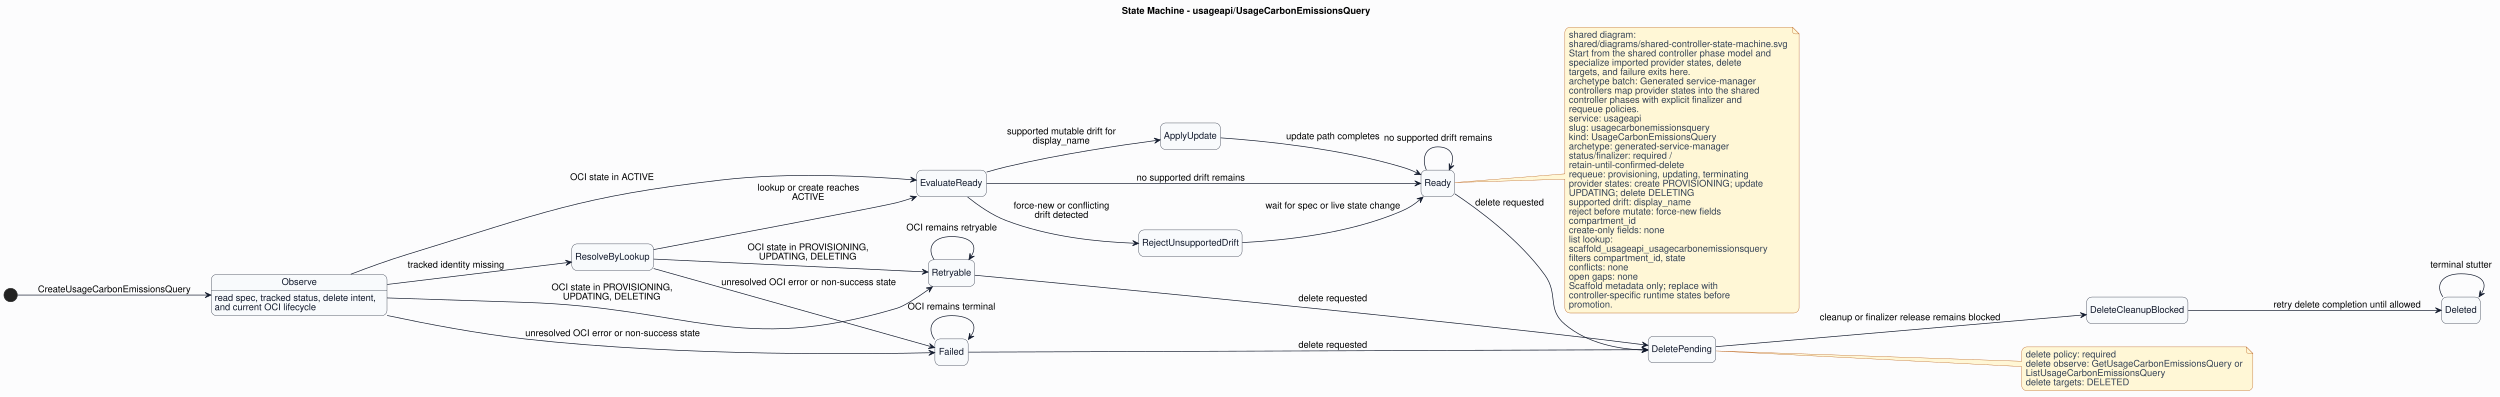
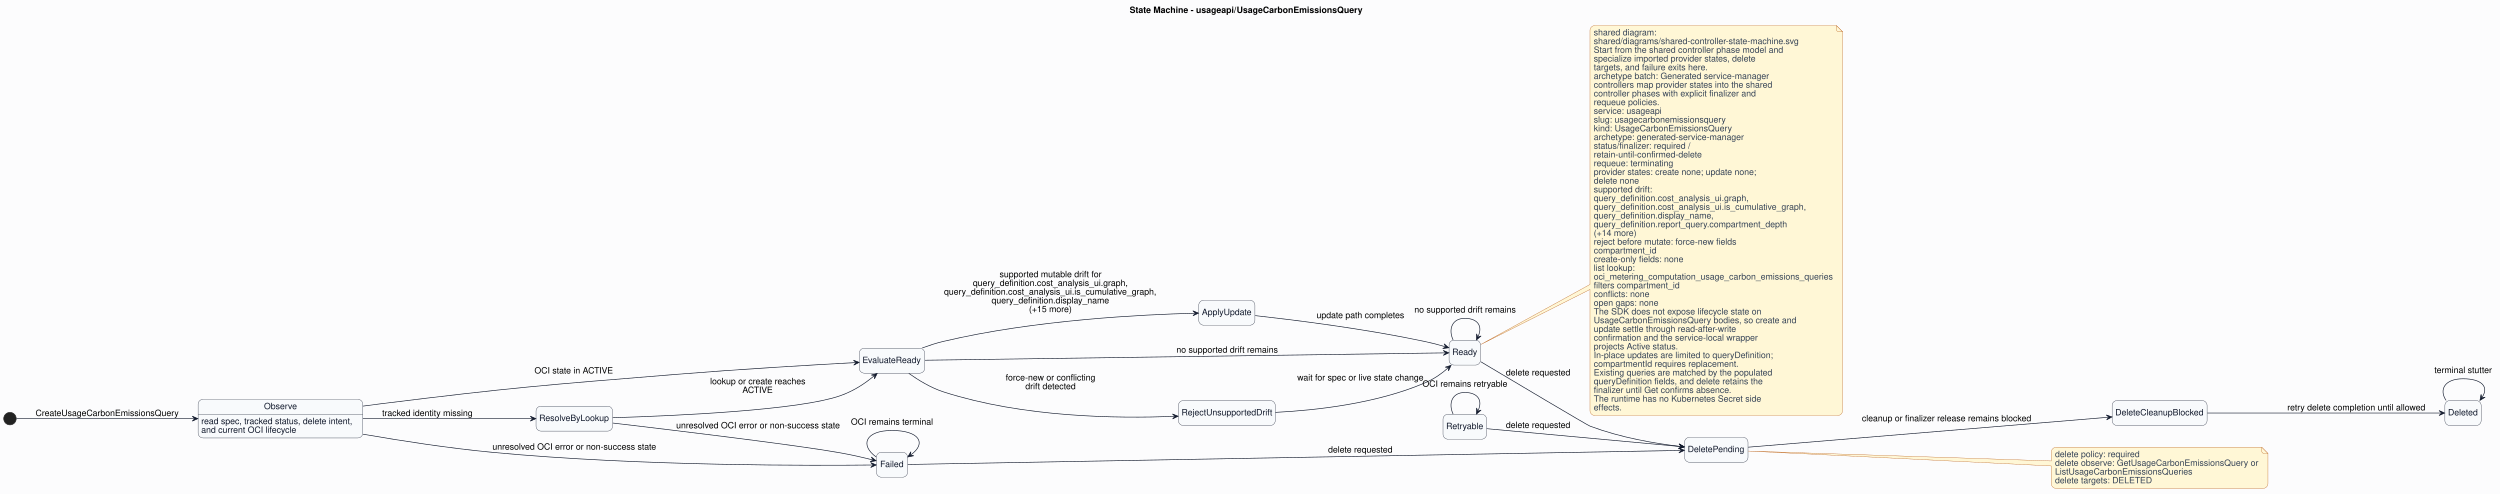
- <svg xmlns="http://www.w3.org/2000/svg" contentStyleType="text/css" data-diagram-type="STATE" height="597px" preserveAspectRatio="none" style="width:3762px;height:597px;background:#FCFCFD;" version="1.1" viewBox="0 0 3762 597" width="3762px" zoomAndPan="magnify">
+ <svg xmlns="http://www.w3.org/2000/svg" contentStyleType="text/css" data-diagram-type="STATE" height="793px" preserveAspectRatio="none" style="width:4013px;height:793px;background:#FCFCFD;" version="1.1" viewBox="0 0 4013 793" width="4013px" zoomAndPan="magnify">
  <defs />
  <g>
-     <rect fill="#FCFCFD" height="597" style="stroke:none;stroke-width:1;" width="3762" x="0" y="0" />
+     <rect fill="#FCFCFD" height="793" style="stroke:none;stroke-width:1;" width="4013" x="0" y="0" />
    <g class="title" data-source-line="10">
-       <text fill="#000000" font-family="Helvetica" font-size="14" font-weight="bold" lengthAdjust="spacing" textLength="372.668" x="1688.069" y="20.78">State Machine - usageapi/UsageCarbonEmissionsQuery</text>
-     </g>
-     <g>
-       <rect fill="#F8FAFC" height="62" rx="8" ry="8" style="stroke:#0F172A;stroke-width:0.5;" width="264.364" x="318" y="413" />
-       <line style="stroke:#0F172A;stroke-width:0.5;" x1="318" x2="582.364" y1="437" y2="437" />
-       <text fill="#0F172A" font-family="Helvetica" font-size="14" lengthAdjust="spacing" textLength="52.91" x="423.727" y="428.78">Observe</text>
-       <text fill="#0F172A" font-family="Helvetica" font-size="14" lengthAdjust="spacing" textLength="244.364" x="323" y="452.78">read spec, tracked status, delete intent,</text>
-       <text fill="#0F172A" font-family="Helvetica" font-size="14" lengthAdjust="spacing" textLength="153.282" x="323" y="466.78">and current OCI lifecycle</text>
-     </g>
-     <rect fill="#F8FAFC" height="40" rx="8" ry="8" style="stroke:#0F172A;stroke-width:0.5;" width="104.951" x="1379.36" y="256" />
-     <text fill="#0F172A" font-family="Helvetica" font-size="14" lengthAdjust="spacing" textLength="94.951" x="1384.36" y="279.78">EvaluateReady</text>
-     <rect fill="#F8FAFC" height="40" rx="8" ry="8" style="stroke:#0F172A;stroke-width:0.5;" width="50.469" x="2138.32" y="256" />
-     <text fill="#0F172A" font-family="Helvetica" font-size="14" lengthAdjust="spacing" textLength="40.469" x="2143.32" y="279.78">Ready</text>
-     <rect fill="#F8FAFC" height="40" rx="8" ry="8" style="stroke:#0F172A;stroke-width:0.5;" width="69.917" x="1396.88" y="391" />
-     <text fill="#0F172A" font-family="Helvetica" font-size="14" lengthAdjust="spacing" textLength="59.917" x="1401.88" y="414.78">Retryable</text>
-     <rect fill="#F8FAFC" height="40" rx="8" ry="8" style="stroke:#0F172A;stroke-width:0.5;" width="50" x="1406.84" y="510" />
-     <text fill="#0F172A" font-family="Helvetica" font-size="14" lengthAdjust="spacing" textLength="38.131" x="1412.775" y="533.78">Failed</text>
-     <rect fill="#F8FAFC" height="40" rx="8" ry="8" style="stroke:#0F172A;stroke-width:0.5;" width="122.848" x="860.44" y="367" />
-     <text fill="#0F172A" font-family="Helvetica" font-size="14" lengthAdjust="spacing" textLength="112.848" x="865.44" y="390.78">ResolveByLookup</text>
-     <rect fill="#F8FAFC" height="40" rx="8" ry="8" style="stroke:#0F172A;stroke-width:0.5;" width="155.51" x="1713.56" y="346" />
-     <text fill="#0F172A" font-family="Helvetica" font-size="14" lengthAdjust="spacing" textLength="145.51" x="1718.56" y="369.78">RejectUnsupportedDrift</text>
-     <rect fill="#F8FAFC" height="40" rx="8" ry="8" style="stroke:#0F172A;stroke-width:0.5;" width="90.165" x="1746.23" y="185" />
-     <text fill="#0F172A" font-family="Helvetica" font-size="14" lengthAdjust="spacing" textLength="80.165" x="1751.23" y="208.78">ApplyUpdate</text>
-     <rect fill="#F8FAFC" height="40" rx="8" ry="8" style="stroke:#0F172A;stroke-width:0.5;" width="101.848" x="2480.1" y="506" />
-     <text fill="#0F172A" font-family="Helvetica" font-size="14" lengthAdjust="spacing" textLength="91.848" x="2485.1" y="529.78">DeletePending</text>
-     <rect fill="#F8FAFC" height="40" rx="8" ry="8" style="stroke:#0F172A;stroke-width:0.5;" width="58.255" x="3674.09" y="447" />
-     <text fill="#0F172A" font-family="Helvetica" font-size="14" lengthAdjust="spacing" textLength="48.255" x="3679.09" y="470.78">Deleted</text>
-     <rect fill="#F8FAFC" height="40" rx="8" ry="8" style="stroke:#0F172A;stroke-width:0.5;" width="152.427" x="3139.97" y="447" />
-     <text fill="#0F172A" font-family="Helvetica" font-size="14" lengthAdjust="spacing" textLength="142.427" x="3144.97" y="470.78">DeleteCleanupBlocked</text>
-     <ellipse cx="16" cy="444" fill="#222222" rx="10" ry="10" style="stroke:#222222;stroke-width:1;" />
-     <g class="entity" data-qualified-name="GMN2" data-source-line="55" id="ent0003">
-       <path d="M2354.78,49 L2354.78,261.6 L2189.1,274.66 L2354.78,269.6 L2354.78,463 A8,8 0 0 0 2362.78,471 L2699.261,471 A8,8 0 0 0 2707.261,463 L2707.261,51 L2697.261,41 L2362.78,41 A8,8 0 0 0 2354.78,49" fill="#FFF7D6" style="stroke:#B45309;stroke-width:0.5;" />
-       <path d="M2697.261,41 L2697.261,47 A4,4 0 0 0 2701.261,51 L2707.261,51 L2697.261,41" fill="#FFF7D6" style="stroke:#B45309;stroke-width:0.5;" />
-       <text fill="#334155" font-family="Helvetica" font-size="14" lengthAdjust="spacing" textLength="101.165" x="2360.78" y="56.78">shared diagram:</text>
-       <text fill="#334155" font-family="Helvetica" font-size="14" lengthAdjust="spacing" textLength="331.481" x="2360.78" y="70.78">shared/diagrams/shared-controller-state-machine.svg</text>
-       <text fill="#334155" font-family="Helvetica" font-size="14" lengthAdjust="spacing" textLength="304.274" x="2360.78" y="84.78">Start from the shared controller phase model and</text>
-       <text fill="#334155" font-family="Helvetica" font-size="14" lengthAdjust="spacing" textLength="261.468" x="2360.78" y="98.78">specialize imported provider states, delete</text>
-       <text fill="#334155" font-family="Helvetica" font-size="14" lengthAdjust="spacing" textLength="184.434" x="2360.78" y="112.78">targets, and failure exits here.</text>
-       <text fill="#334155" font-family="Helvetica" font-size="14" lengthAdjust="spacing" textLength="281.709" x="2360.78" y="126.78">archetype batch: Generated service-manager</text>
-       <text fill="#334155" font-family="Helvetica" font-size="14" lengthAdjust="spacing" textLength="287.923" x="2360.78" y="140.78">controllers map provider states into the shared</text>
-       <text fill="#334155" font-family="Helvetica" font-size="14" lengthAdjust="spacing" textLength="261.461" x="2360.78" y="154.78">controller phases with explicit finalizer and</text>
-       <text fill="#334155" font-family="Helvetica" font-size="14" lengthAdjust="spacing" textLength="105.848" x="2360.78" y="168.78">requeue policies.</text>
-       <text fill="#334155" font-family="Helvetica" font-size="14" lengthAdjust="spacing" textLength="108.951" x="2360.78" y="182.78">service: usageapi</text>
-       <text fill="#334155" font-family="Helvetica" font-size="14" lengthAdjust="spacing" textLength="211.675" x="2360.78" y="196.78">slug: usagecarbonemissionsquery</text>
-       <text fill="#334155" font-family="Helvetica" font-size="14" lengthAdjust="spacing" textLength="221.765" x="2360.78" y="210.78">kind: UsageCarbonEmissionsQuery</text>
-       <text fill="#334155" font-family="Helvetica" font-size="14" lengthAdjust="spacing" textLength="241.24" x="2360.78" y="224.78">archetype: generated-service-manager</text>
-       <text fill="#334155" font-family="Helvetica" font-size="14" lengthAdjust="spacing" textLength="156.406" x="2360.78" y="238.78">status/finalizer: required /</text>
-       <text fill="#334155" font-family="Helvetica" font-size="14" lengthAdjust="spacing" textLength="174.303" x="2360.78" y="252.78">retain-until-confirmed-delete</text>
-       <text fill="#334155" font-family="Helvetica" font-size="14" lengthAdjust="spacing" textLength="272.398" x="2360.78" y="266.78">requeue: provisioning, updating, terminating</text>
-       <text fill="#334155" font-family="Helvetica" font-size="14" lengthAdjust="spacing" textLength="295.682" x="2360.78" y="280.78">provider states: create PROVISIONING; update</text>
-       <text fill="#334155" font-family="Helvetica" font-size="14" lengthAdjust="spacing" textLength="192.165" x="2360.78" y="294.78">UPDATING; delete DELETING</text>
-       <text fill="#334155" font-family="Helvetica" font-size="14" lengthAdjust="spacing" textLength="183.661" x="2360.78" y="308.78">supported drift: display_name</text>
-       <text fill="#334155" font-family="Helvetica" font-size="14" lengthAdjust="spacing" textLength="230.33" x="2360.78" y="322.78">reject before mutate: force-new fields</text>
-       <text fill="#334155" font-family="Helvetica" font-size="14" lengthAdjust="spacing" textLength="100.379" x="2360.78" y="336.78">compartment_id</text>
-       <text fill="#334155" font-family="Helvetica" font-size="14" lengthAdjust="spacing" textLength="144.751" x="2360.78" y="350.78">create-only fields: none</text>
-       <text fill="#334155" font-family="Helvetica" font-size="14" lengthAdjust="spacing" textLength="66.144" x="2360.78" y="364.78">list lookup:</text>
-       <text fill="#334155" font-family="Helvetica" font-size="14" lengthAdjust="spacing" textLength="298.86" x="2360.78" y="378.78">scaffold_usageapi_usagecarbonemissionsquery</text>
-       <text fill="#334155" font-family="Helvetica" font-size="14" lengthAdjust="spacing" textLength="175.848" x="2360.78" y="392.78">filters compartment_id, state</text>
-       <text fill="#334155" font-family="Helvetica" font-size="14" lengthAdjust="spacing" textLength="89.496" x="2360.78" y="406.78">conflicts: none</text>
-       <text fill="#334155" font-family="Helvetica" font-size="14" lengthAdjust="spacing" textLength="104.316" x="2360.78" y="420.78">open gaps: none</text>
-       <text fill="#334155" font-family="Helvetica" font-size="14" lengthAdjust="spacing" textLength="224.902" x="2360.78" y="434.78">Scaffold metadata only; replace with</text>
-       <text fill="#334155" font-family="Helvetica" font-size="14" lengthAdjust="spacing" textLength="244.323" x="2360.78" y="448.78">controller-specific runtime states before</text>
-       <text fill="#334155" font-family="Helvetica" font-size="14" lengthAdjust="spacing" textLength="66.144" x="2360.78" y="462.78">promotion.</text>
-     </g>
-     <g class="entity" data-qualified-name="GMN5" data-source-line="87" id="ent0006">
-       <path d="M3042.27,530 L3042.27,543.65 L2582.26,528.13 L3042.27,551.65 L3042.27,580 A8,8 0 0 0 3050.27,588 L3382.096,588 A8,8 0 0 0 3390.096,580 L3390.096,532 L3380.096,522 L3050.27,522 A8,8 0 0 0 3042.27,530" fill="#FFF7D6" style="stroke:#B45309;stroke-width:0.5;" />
-       <path d="M3380.096,522 L3380.096,528 A4,4 0 0 0 3384.096,532 L3390.096,532 L3380.096,522" fill="#FFF7D6" style="stroke:#B45309;stroke-width:0.5;" />
-       <text fill="#334155" font-family="Helvetica" font-size="14" lengthAdjust="spacing" textLength="136.972" x="3048.27" y="537.78">delete policy: required</text>
-       <text fill="#334155" font-family="Helvetica" font-size="14" lengthAdjust="spacing" textLength="326.826" x="3048.27" y="551.78">delete observe: GetUsageCarbonEmissionsQuery or</text>
-       <text fill="#334155" font-family="Helvetica" font-size="14" lengthAdjust="spacing" textLength="210.089" x="3048.27" y="565.78">ListUsageCarbonEmissionsQuery</text>
-       <text fill="#334155" font-family="Helvetica" font-size="14" lengthAdjust="spacing" textLength="157.185" x="3048.27" y="579.78">delete targets: DELETED</text>
+       <text fill="#000000" font-family="Helvetica" font-size="14" font-weight="bold" lengthAdjust="spacing" textLength="372.668" x="1813.284" y="20.78">State Machine - usageapi/UsageCarbonEmissionsQuery</text>
+     </g>
+     <g class="entity" data-qualified-name="observe" id="ent0002">
+       <rect fill="#F8FAFC" height="62" rx="8" ry="8" style="stroke:#0F172A;stroke-width:0.5;" width="264.364" x="318" y="641" />
+       <line style="stroke:#0F172A;stroke-width:0.5;" x1="318" x2="582.364" y1="665" y2="665" />
+       <text fill="#0F172A" font-family="Helvetica" font-size="14" lengthAdjust="spacing" textLength="52.91" x="423.727" y="656.78">Observe</text>
+       <text fill="#0F172A" font-family="Helvetica" font-size="14" lengthAdjust="spacing" textLength="244.364" x="323" y="680.78">read spec, tracked status, delete intent,</text>
+       <text fill="#0F172A" font-family="Helvetica" font-size="14" lengthAdjust="spacing" textLength="153.282" x="323" y="694.78">and current OCI lifecycle</text>
+     </g>
+     <rect fill="#F8FAFC" height="40" rx="8" ry="8" style="stroke:#0F172A;stroke-width:0.5;" width="104.951" x="1379.36" y="559" />
+     <text fill="#0F172A" font-family="Helvetica" font-size="14" lengthAdjust="spacing" textLength="94.951" x="1384.36" y="582.78">EvaluateReady</text>
+     <rect fill="#F8FAFC" height="40" rx="8" ry="8" style="stroke:#0F172A;stroke-width:0.5;" width="50.469" x="2326.04" y="546" />
+     <text fill="#0F172A" font-family="Helvetica" font-size="14" lengthAdjust="spacing" textLength="40.469" x="2331.04" y="569.78">Ready</text>
+     <rect fill="#F8FAFC" height="40" rx="8" ry="8" style="stroke:#0F172A;stroke-width:0.5;" width="69.917" x="2316.32" y="665" />
+     <text fill="#0F172A" font-family="Helvetica" font-size="14" lengthAdjust="spacing" textLength="59.917" x="2321.32" y="688.78">Retryable</text>
+     <rect fill="#F8FAFC" height="40" rx="8" ry="8" style="stroke:#0F172A;stroke-width:0.5;" width="50" x="1406.84" y="726" />
+     <text fill="#0F172A" font-family="Helvetica" font-size="14" lengthAdjust="spacing" textLength="38.131" x="1412.775" y="749.78">Failed</text>
+     <rect fill="#F8FAFC" height="40" rx="8" ry="8" style="stroke:#0F172A;stroke-width:0.5;" width="122.848" x="860.44" y="652" />
+     <text fill="#0F172A" font-family="Helvetica" font-size="14" lengthAdjust="spacing" textLength="112.848" x="865.44" y="675.78">ResolveByLookup</text>
+     <rect fill="#F8FAFC" height="40" rx="8" ry="8" style="stroke:#0F172A;stroke-width:0.5;" width="155.51" x="1891.56" y="643" />
+     <text fill="#0F172A" font-family="Helvetica" font-size="14" lengthAdjust="spacing" textLength="145.51" x="1896.56" y="666.78">RejectUnsupportedDrift</text>
+     <rect fill="#F8FAFC" height="40" rx="8" ry="8" style="stroke:#0F172A;stroke-width:0.5;" width="90.165" x="1924.23" y="482" />
+     <text fill="#0F172A" font-family="Helvetica" font-size="14" lengthAdjust="spacing" textLength="80.165" x="1929.23" y="505.78">ApplyUpdate</text>
+     <rect fill="#F8FAFC" height="40" rx="8" ry="8" style="stroke:#0F172A;stroke-width:0.5;" width="101.848" x="2704.04" y="702" />
+     <text fill="#0F172A" font-family="Helvetica" font-size="14" lengthAdjust="spacing" textLength="91.848" x="2709.04" y="725.78">DeletePending</text>
+     <rect fill="#F8FAFC" height="40" rx="8" ry="8" style="stroke:#0F172A;stroke-width:0.5;" width="58.255" x="3924.52" y="643" />
+     <text fill="#0F172A" font-family="Helvetica" font-size="14" lengthAdjust="spacing" textLength="48.255" x="3929.52" y="666.78">Deleted</text>
+     <rect fill="#F8FAFC" height="40" rx="8" ry="8" style="stroke:#0F172A;stroke-width:0.5;" width="152.427" x="3390.39" y="643" />
+     <text fill="#0F172A" font-family="Helvetica" font-size="14" lengthAdjust="spacing" textLength="142.427" x="3395.39" y="666.78">DeleteCleanupBlocked</text>
+     <g class="start_entity" data-qualified-name=".start." data-source-line="32" id="ent0002">
+       <ellipse cx="16" cy="672" fill="#222222" rx="10" ry="10" style="stroke:#222222;stroke-width:1;" />
+     </g>
+     <g class="entity" data-qualified-name="GMN2" data-source-line="53" id="ent0003">
+       <path d="M2552.23,49 L2552.23,456.63 L2376.8,553.06 L2552.23,464.63 L2552.23,659 A8,8 0 0 0 2560.23,667 L2949.69,667 A8,8 0 0 0 2957.69,659 L2957.69,51 L2947.69,41 L2560.23,41 A8,8 0 0 0 2552.23,49" fill="#FFF7D6" style="stroke:#B45309;stroke-width:0.5;" />
+       <path d="M2947.69,41 L2947.69,47 A4,4 0 0 0 2951.69,51 L2957.69,51 L2947.69,41" fill="#FFF7D6" style="stroke:#B45309;stroke-width:0.5;" />
+       <text fill="#334155" font-family="Helvetica" font-size="14" lengthAdjust="spacing" textLength="101.165" x="2558.23" y="56.78">shared diagram:</text>
+       <text fill="#334155" font-family="Helvetica" font-size="14" lengthAdjust="spacing" textLength="331.481" x="2558.23" y="70.78">shared/diagrams/shared-controller-state-machine.svg</text>
+       <text fill="#334155" font-family="Helvetica" font-size="14" lengthAdjust="spacing" textLength="304.274" x="2558.23" y="84.78">Start from the shared controller phase model and</text>
+       <text fill="#334155" font-family="Helvetica" font-size="14" lengthAdjust="spacing" textLength="261.468" x="2558.23" y="98.78">specialize imported provider states, delete</text>
+       <text fill="#334155" font-family="Helvetica" font-size="14" lengthAdjust="spacing" textLength="184.434" x="2558.23" y="112.78">targets, and failure exits here.</text>
+       <text fill="#334155" font-family="Helvetica" font-size="14" lengthAdjust="spacing" textLength="281.709" x="2558.23" y="126.78">archetype batch: Generated service-manager</text>
+       <text fill="#334155" font-family="Helvetica" font-size="14" lengthAdjust="spacing" textLength="287.923" x="2558.23" y="140.78">controllers map provider states into the shared</text>
+       <text fill="#334155" font-family="Helvetica" font-size="14" lengthAdjust="spacing" textLength="261.461" x="2558.23" y="154.78">controller phases with explicit finalizer and</text>
+       <text fill="#334155" font-family="Helvetica" font-size="14" lengthAdjust="spacing" textLength="105.848" x="2558.23" y="168.78">requeue policies.</text>
+       <text fill="#334155" font-family="Helvetica" font-size="14" lengthAdjust="spacing" textLength="108.951" x="2558.23" y="182.78">service: usageapi</text>
+       <text fill="#334155" font-family="Helvetica" font-size="14" lengthAdjust="spacing" textLength="211.675" x="2558.23" y="196.78">slug: usagecarbonemissionsquery</text>
+       <text fill="#334155" font-family="Helvetica" font-size="14" lengthAdjust="spacing" textLength="221.765" x="2558.23" y="210.78">kind: UsageCarbonEmissionsQuery</text>
+       <text fill="#334155" font-family="Helvetica" font-size="14" lengthAdjust="spacing" textLength="241.24" x="2558.23" y="224.78">archetype: generated-service-manager</text>
+       <text fill="#334155" font-family="Helvetica" font-size="14" lengthAdjust="spacing" textLength="156.406" x="2558.23" y="238.78">status/finalizer: required /</text>
+       <text fill="#334155" font-family="Helvetica" font-size="14" lengthAdjust="spacing" textLength="174.303" x="2558.23" y="252.78">retain-until-confirmed-delete</text>
+       <text fill="#334155" font-family="Helvetica" font-size="14" lengthAdjust="spacing" textLength="128.413" x="2558.23" y="266.78">requeue: terminating</text>
+       <text fill="#334155" font-family="Helvetica" font-size="14" lengthAdjust="spacing" textLength="263.067" x="2558.23" y="280.78">provider states: create none; update none;</text>
+       <text fill="#334155" font-family="Helvetica" font-size="14" lengthAdjust="spacing" textLength="73.179" x="2558.23" y="294.78">delete none</text>
+       <text fill="#334155" font-family="Helvetica" font-size="14" lengthAdjust="spacing" textLength="93.386" x="2558.23" y="308.78">supported drift:</text>
+       <text fill="#334155" font-family="Helvetica" font-size="14" lengthAdjust="spacing" textLength="249.047" x="2558.23" y="322.78">query_definition.cost_analysis_ui.graph,</text>
+       <text fill="#334155" font-family="Helvetica" font-size="14" lengthAdjust="spacing" textLength="341.647" x="2558.23" y="336.78">query_definition.cost_analysis_ui.is_cumulative_graph,</text>
+       <text fill="#334155" font-family="Helvetica" font-size="14" lengthAdjust="spacing" textLength="193.013" x="2558.23" y="350.78">query_definition.display_name,</text>
+       <text fill="#334155" font-family="Helvetica" font-size="14" lengthAdjust="spacing" textLength="310.522" x="2558.23" y="364.78">query_definition.report_query.compartment_depth</text>
+       <text fill="#334155" font-family="Helvetica" font-size="14" lengthAdjust="spacing" textLength="68.858" x="2558.23" y="378.78">(+14 more)</text>
+       <text fill="#334155" font-family="Helvetica" font-size="14" lengthAdjust="spacing" textLength="230.33" x="2558.23" y="392.78">reject before mutate: force-new fields</text>
+       <text fill="#334155" font-family="Helvetica" font-size="14" lengthAdjust="spacing" textLength="100.379" x="2558.23" y="406.78">compartment_id</text>
+       <text fill="#334155" font-family="Helvetica" font-size="14" lengthAdjust="spacing" textLength="144.751" x="2558.23" y="420.78">create-only fields: none</text>
+       <text fill="#334155" font-family="Helvetica" font-size="14" lengthAdjust="spacing" textLength="66.144" x="2558.23" y="434.78">list lookup:</text>
+       <text fill="#334155" font-family="Helvetica" font-size="14" lengthAdjust="spacing" textLength="384.46" x="2558.23" y="448.78">oci_metering_computation_usage_carbon_emissions_queries</text>
+       <text fill="#334155" font-family="Helvetica" font-size="14" lengthAdjust="spacing" textLength="137.717" x="2558.23" y="462.78">filters compartment_id</text>
+       <text fill="#334155" font-family="Helvetica" font-size="14" lengthAdjust="spacing" textLength="89.496" x="2558.23" y="476.78">conflicts: none</text>
+       <text fill="#334155" font-family="Helvetica" font-size="14" lengthAdjust="spacing" textLength="104.316" x="2558.23" y="490.78">open gaps: none</text>
+       <text fill="#334155" font-family="Helvetica" font-size="14" lengthAdjust="spacing" textLength="270.819" x="2558.23" y="504.78">The SDK does not expose lifecycle state on</text>
+       <text fill="#334155" font-family="Helvetica" font-size="14" lengthAdjust="spacing" textLength="326.06" x="2558.23" y="518.78">UsageCarbonEmissionsQuery bodies, so create and</text>
+       <text fill="#334155" font-family="Helvetica" font-size="14" lengthAdjust="spacing" textLength="230.351" x="2558.23" y="532.78">update settle through read-after-write</text>
+       <text fill="#334155" font-family="Helvetica" font-size="14" lengthAdjust="spacing" textLength="263.013" x="2558.23" y="546.78">confirmation and the service-local wrapper</text>
+       <text fill="#334155" font-family="Helvetica" font-size="14" lengthAdjust="spacing" textLength="136.165" x="2558.23" y="560.78">projects Active status.</text>
+       <text fill="#334155" font-family="Helvetica" font-size="14" lengthAdjust="spacing" textLength="288.716" x="2558.23" y="574.78">In-place updates are limited to queryDefinition;</text>
+       <text fill="#334155" font-family="Helvetica" font-size="14" lengthAdjust="spacing" textLength="232.661" x="2558.23" y="588.78">compartmentId requires replacement.</text>
+       <text fill="#334155" font-family="Helvetica" font-size="14" lengthAdjust="spacing" textLength="287.957" x="2558.23" y="602.78">Existing queries are matched by the populated</text>
+       <text fill="#334155" font-family="Helvetica" font-size="14" lengthAdjust="spacing" textLength="272.392" x="2558.23" y="616.78">queryDefinition fields, and delete retains the</text>
+       <text fill="#334155" font-family="Helvetica" font-size="14" lengthAdjust="spacing" textLength="221.765" x="2558.23" y="630.78">finalizer until Get confirms absence.</text>
+       <text fill="#334155" font-family="Helvetica" font-size="14" lengthAdjust="spacing" textLength="270.04" x="2558.23" y="644.78">The runtime has no Kubernetes Secret side</text>
+       <text fill="#334155" font-family="Helvetica" font-size="14" lengthAdjust="spacing" textLength="45.131" x="2558.23" y="658.78">effects.</text>
+     </g>
+     <g class="entity" data-qualified-name="GMN5" data-source-line="99" id="ent0006">
+       <path d="M3292.69,726 L3292.69,739.92 L2806.15,724.05 L3292.69,747.92 L3292.69,776 A8,8 0 0 0 3300.69,784 L3632.516,784 A8,8 0 0 0 3640.516,776 L3640.516,728 L3630.516,718 L3300.69,718 A8,8 0 0 0 3292.69,726" fill="#FFF7D6" style="stroke:#B45309;stroke-width:0.5;" />
+       <path d="M3630.516,718 L3630.516,724 A4,4 0 0 0 3634.516,728 L3640.516,728 L3630.516,718" fill="#FFF7D6" style="stroke:#B45309;stroke-width:0.5;" />
+       <text fill="#334155" font-family="Helvetica" font-size="14" lengthAdjust="spacing" textLength="136.972" x="3298.69" y="733.78">delete policy: required</text>
+       <text fill="#334155" font-family="Helvetica" font-size="14" lengthAdjust="spacing" textLength="326.826" x="3298.69" y="747.78">delete observe: GetUsageCarbonEmissionsQuery or</text>
+       <text fill="#334155" font-family="Helvetica" font-size="14" lengthAdjust="spacing" textLength="220.985" x="3298.69" y="761.78">ListUsageCarbonEmissionsQueries</text>
+       <text fill="#334155" font-family="Helvetica" font-size="14" lengthAdjust="spacing" textLength="157.185" x="3298.69" y="775.78">delete targets: DELETED</text>
    </g>
    <g class="link" data-entity-1="ent0002" data-entity-2="ent0002" data-link-type="dependency" data-source-line="32" id="lnk3">
-       <path d="M26.43,444 C64.23,444 202.06,444 311.56,444" fill="none" id="*start*-to-observe" style="stroke:#0F172A;stroke-width:1;" />
-       <polygon fill="#0F172A" points="317.56,444,308.56,440,312.56,444,308.56,448,317.56,444" style="stroke:#0F172A;stroke-width:1;" />
-       <text fill="#000000" font-family="Helvetica" font-size="14" lengthAdjust="spacing" textLength="230.323" x="57" y="439.78">CreateUsageCarbonEmissionsQuery</text>
+       <path d="M26.43,672 C64.23,672 202.06,672 311.56,672" fill="none" id="*start*-to-observe" style="stroke:#0F172A;stroke-width:1;" />
+       <polygon fill="#0F172A" points="317.56,672,308.56,668,312.56,672,308.56,676,317.56,672" style="stroke:#0F172A;stroke-width:1;" />
+       <text fill="#000000" font-family="Helvetica" font-size="14" lengthAdjust="spacing" textLength="230.323" x="57" y="667.78">CreateUsageCarbonEmissionsQuery</text>
    </g>
    <g class="link" data-entity-1="ent0002" data-entity-2="ent0007" data-link-type="dependency" data-source-line="33" id="lnk4">
-       <path d="M582.64,428.05 C673.55,417.01 784.334,403.573 854.184,395.093" fill="none" id="observe-to-resolve_by_lookup" style="stroke:#0F172A;stroke-width:1;" />
-       <polygon fill="#0F172A" points="860.14,394.37,850.723,391.484,855.176,394.973,851.688,399.425,860.14,394.37" style="stroke:#0F172A;stroke-width:1;" />
-       <text fill="#000000" font-family="Helvetica" font-size="14" lengthAdjust="spacing" textLength="145.503" x="613.36" y="402.84">tracked identity missing</text>
+       <path d="M582.64,672 C673.55,672 784.29,672 854.14,672" fill="none" id="observe-to-resolve_by_lookup" style="stroke:#0F172A;stroke-width:1;" />
+       <polygon fill="#0F172A" points="860.14,672,851.14,668,855.14,672,851.14,676,860.14,672" style="stroke:#0F172A;stroke-width:1;" />
+       <text fill="#000000" font-family="Helvetica" font-size="14" lengthAdjust="spacing" textLength="145.503" x="613.36" y="667.78">tracked identity missing</text>
    </g>
    <g class="link" data-entity-1="ent0007" data-entity-2="ent0003" data-link-type="dependency" data-source-line="34" id="lnk5">
-       <path d="M983.57,375.58 C1097.1,354.19 1331.77,309.79 1349.36,305 C1359.07,302.36 1363.604,301.054 1373.384,297.704" fill="none" id="resolve_by_lookup-to-evaluate_ready" style="stroke:#0F172A;stroke-width:1;" />
-       <polygon fill="#0F172A" points="1379.06,295.76,1369.249,294.892,1374.33,297.38,1371.842,302.461,1379.06,295.76" style="stroke:#0F172A;stroke-width:1;" />
-       <text fill="#000000" font-family="Helvetica" font-size="14" lengthAdjust="spacing" textLength="154.089" x="1139.86" y="286.78">lookup or create reaches</text>
-       <text fill="#000000" font-family="Helvetica" font-size="14" lengthAdjust="spacing" textLength="50.565" x="1191.622" y="300.78">ACTIVE</text>
-     </g>
-     <g class="link" data-entity-1="ent0007" data-entity-2="ent0005" data-link-type="dependency" data-source-line="35" id="lnk6">
-       <path d="M983.63,389.87 C1091.21,394.95 1305.807,405.097 1390.597,409.097" fill="none" id="resolve_by_lookup-to-retryable" style="stroke:#0F172A;stroke-width:1;" />
-       <polygon fill="#0F172A" points="1396.59,409.38,1387.789,404.96,1391.596,409.144,1387.411,412.951,1396.59,409.38" style="stroke:#0F172A;stroke-width:1;" />
-       <text fill="#000000" font-family="Helvetica" font-size="14" lengthAdjust="spacing" textLength="184.379" x="1124.86" y="376.54">OCI state in PROVISIONING,</text>
-       <text fill="#000000" font-family="Helvetica" font-size="14" lengthAdjust="spacing" textLength="150.131" x="1141.984" y="390.54">UPDATING, DELETING</text>
-     </g>
-     <g class="link" data-entity-1="ent0007" data-entity-2="ent0006" data-link-type="dependency" data-source-line="36" id="lnk7">
-       <path d="M983.63,404.11 C1095.69,435.65 1324.585,500.083 1400.675,521.513" fill="none" id="resolve_by_lookup-to-failed" style="stroke:#0F172A;stroke-width:1;" />
-       <polygon fill="#0F172A" points="1406.45,523.14,1398.871,516.85,1401.637,521.784,1396.703,524.55,1406.45,523.14" style="stroke:#0F172A;stroke-width:1;" />
-       <text fill="#000000" font-family="Helvetica" font-size="14" lengthAdjust="spacing" textLength="263.778" x="1085.36" y="429.03">unresolved OCI error or non-success state</text>
-     </g>
-     <g class="link" data-entity-1="ent0002" data-entity-2="ent0003" data-link-type="dependency" data-source-line="37" id="lnk8">
-       <path d="M527.96,412.64 C554.45,402.43 584.47,391.55 612.36,383 C818.5,319.82 870.22,296.06 1084.36,271 C1188.33,258.83 1305.05,265.034 1372.99,270.554" fill="none" id="observe-to-evaluate_ready" style="stroke:#0F172A;stroke-width:1;" />
-       <polygon fill="#0F172A" points="1378.97,271.04,1370.323,266.324,1373.986,270.635,1369.676,274.298,1378.97,271.04" style="stroke:#0F172A;stroke-width:1;" />
-       <text fill="#000000" font-family="Helvetica" font-size="14" lengthAdjust="spacing" textLength="128.372" x="857.86" y="270.95">OCI state in ACTIVE</text>
-     </g>
-     <g class="link" data-entity-1="ent0002" data-entity-2="ent0005" data-link-type="dependency" data-source-line="38" id="lnk9">
-       <path d="M582.47,448.33 C645.11,450.38 721.11,452.85 789.36,455 C1038.16,462.84 1110.72,534.79 1349.36,464 C1360.77,460.62 1379.445,448.364 1398.305,434.914" fill="none" id="observe-to-retryable" style="stroke:#0F172A;stroke-width:1;" />
-       <polygon fill="#0F172A" points="1403.19,431.43,1393.54,433.399,1399.119,434.333,1398.185,439.912,1403.19,431.43" style="stroke:#0F172A;stroke-width:1;" />
-       <text fill="#000000" font-family="Helvetica" font-size="14" lengthAdjust="spacing" textLength="184.379" x="829.86" y="436.78">OCI state in PROVISIONING,</text>
-       <text fill="#000000" font-family="Helvetica" font-size="14" lengthAdjust="spacing" textLength="150.131" x="846.984" y="450.78">UPDATING, DELETING</text>
-     </g>
-     <g class="link" data-entity-1="ent0002" data-entity-2="ent0006" data-link-type="dependency" data-source-line="39" id="lnk10">
-       <path d="M582.52,474.76 C644.83,488.03 720.56,502.26 789.36,510 C1028.8,536.92 1315.452,532.769 1400.562,530.789" fill="none" id="observe-to-failed" style="stroke:#0F172A;stroke-width:1;" />
-       <polygon fill="#0F172A" points="1406.56,530.65,1397.469,526.86,1401.561,530.766,1397.656,534.858,1406.56,530.65" style="stroke:#0F172A;stroke-width:1;" />
-       <text fill="#000000" font-family="Helvetica" font-size="14" lengthAdjust="spacing" textLength="263.778" x="790.36" y="505.78">unresolved OCI error or non-success state</text>
-     </g>
-     <g class="link" data-entity-1="ent0003" data-entity-2="ent0008" data-link-type="dependency" data-source-line="40" id="lnk11">
-       <path d="M1456.06,296.48 C1471.49,308.89 1492.81,323.85 1514.32,332 C1578.53,356.35 1650.604,363.906 1707.304,366.026" fill="none" id="evaluate_ready-to-reject_unsupported_drift" style="stroke:#0F172A;stroke-width:1;" />
-       <polygon fill="#0F172A" points="1713.3,366.25,1704.456,361.916,1708.303,366.063,1704.157,369.911,1713.3,366.25" style="stroke:#0F172A;stroke-width:1;" />
-       <text fill="#000000" font-family="Helvetica" font-size="14" lengthAdjust="spacing" textLength="143.951" x="1525.32" y="313.78">force-new or conflicting</text>
-       <text fill="#000000" font-family="Helvetica" font-size="14" lengthAdjust="spacing" textLength="80.938" x="1556.827" y="327.78">drift detected</text>
-     </g>
-     <g class="link" data-entity-1="ent0008" data-entity-2="ent0004" data-link-type="dependency" data-source-line="41" id="lnk12">
-       <path d="M1869.32,365.06 C1935.2,361.77 2031.3,351 2108.32,318 C2120.36,312.84 2127.48,308.236 2136.92,300.246" fill="none" id="reject_unsupported_drift-to-ready" style="stroke:#0F172A;stroke-width:1;" />
-       <polygon fill="#0F172A" points="2141.5,296.37,2132.046,299.131,2137.684,299.6,2137.215,305.238,2141.5,296.37" style="stroke:#0F172A;stroke-width:1;" />
-       <text fill="#000000" font-family="Helvetica" font-size="14" lengthAdjust="spacing" textLength="203.882" x="1904.32" y="313.78">wait for spec or live state change</text>
-     </g>
-     <g class="link" data-entity-1="ent0003" data-entity-2="ent0009" data-link-type="dependency" data-source-line="42" id="lnk13">
-       <path d="M1484.72,258.96 C1494.49,256.07 1504.67,253.27 1514.32,251 C1595.17,231.95 1685.202,218.61 1740.032,211.33" fill="none" id="evaluate_ready-to-apply_update" style="stroke:#0F172A;stroke-width:1;" />
-       <polygon fill="#0F172A" points="1745.98,210.54,1736.532,207.759,1741.024,211.198,1737.585,215.69,1745.98,210.54" style="stroke:#0F172A;stroke-width:1;" />
-       <text fill="#000000" font-family="Helvetica" font-size="14" lengthAdjust="spacing" textLength="163.42" x="1515.32" y="202.09">supported mutable drift for</text>
-       <text fill="#000000" font-family="Helvetica" font-size="14" lengthAdjust="spacing" textLength="86.386" x="1553.837" y="216.09">display_name</text>
-     </g>
-     <g class="link" data-entity-1="ent0009" data-entity-2="ent0004" data-link-type="dependency" data-source-line="43" id="lnk14">
-       <path d="M1836.88,207.45 C1898.86,211.76 2014.1,223.07 2108.32,251 C2118.36,253.98 2123.503,255.9 2132.613,260.28" fill="none" id="apply_update-to-ready" style="stroke:#0F172A;stroke-width:1;" />
-       <polygon fill="#0F172A" points="2138.02,262.88,2131.642,255.375,2133.514,260.714,2128.176,262.585,2138.02,262.88" style="stroke:#0F172A;stroke-width:1;" />
-       <text fill="#000000" font-family="Helvetica" font-size="14" lengthAdjust="spacing" textLength="141.654" x="1935.32" y="209.45">update path completes</text>
-     </g>
-     <g class="link" data-entity-1="ent0003" data-entity-2="ent0004" data-link-type="dependency" data-source-line="44" id="lnk15">
-       <path d="M1484.73,276 C1629.46,276 2027.77,276 2131.86,276" fill="none" id="evaluate_ready-to-ready" style="stroke:#0F172A;stroke-width:1;" />
-       <polygon fill="#0F172A" points="2137.86,276,2128.86,272,2132.86,276,2128.86,280,2137.86,276" style="stroke:#0F172A;stroke-width:1;" />
-       <text fill="#000000" font-family="Helvetica" font-size="14" lengthAdjust="spacing" textLength="162.641" x="1710.32" y="271.78">no supported drift remains</text>
-     </g>
-     <g class="link" data-entity-1="ent0004" data-entity-2="ent0004" data-link-type="dependency" data-source-line="45" id="lnk16">
-       <path d="M2146.35,255.69 C2139,238.73 2144.74,221 2163.55,221 C2182.36,221 2190.486,233.225 2183.136,250.185" fill="none" id="ready-to-ready" style="stroke:#0F172A;stroke-width:1;" />
-       <polygon fill="#0F172A" points="2180.75,255.69,2187.999,249.023,2182.738,251.102,2180.659,245.842,2180.75,255.69" style="stroke:#0F172A;stroke-width:1;" />
-       <text fill="#000000" font-family="Helvetica" font-size="14" lengthAdjust="spacing" textLength="162.641" x="2082.55" y="211.78">no supported drift remains</text>
-     </g>
-     <g class="link" data-entity-1="ent0005" data-entity-2="ent0005" data-link-type="dependency" data-source-line="46" id="lnk17">
-       <path d="M1405.63,390.69 C1394.42,373.73 1403.16,356 1431.84,356 C1460.52,356 1472.556,368.723 1461.356,385.683" fill="none" id="retryable-to-retryable" style="stroke:#0F172A;stroke-width:1;" />
-       <polygon fill="#0F172A" points="1458.05,390.69,1466.347,385.384,1460.805,386.518,1459.672,380.976,1458.05,390.69" style="stroke:#0F172A;stroke-width:1;" />
-       <text fill="#000000" font-family="Helvetica" font-size="14" lengthAdjust="spacing" textLength="136.931" x="1363.84" y="346.78">OCI remains retryable</text>
-     </g>
-     <g class="link" data-entity-1="ent0006" data-entity-2="ent0006" data-link-type="dependency" data-source-line="47" id="lnk18">
-       <path d="M1406.41,510.83 C1394.04,493.53 1402.52,475 1431.84,475 C1461.16,475 1473.13,488.649 1460.76,505.949" fill="none" id="failed-to-failed" style="stroke:#0F172A;stroke-width:1;" />
-       <polygon fill="#0F172A" points="1457.27,510.83,1465.758,505.836,1460.178,506.763,1459.251,501.182,1457.27,510.83" style="stroke:#0F172A;stroke-width:1;" />
-       <text fill="#000000" font-family="Helvetica" font-size="14" lengthAdjust="spacing" textLength="132.255" x="1365.84" y="465.78">OCI remains terminal</text>
-     </g>
-     <g class="link" data-entity-1="ent0004" data-entity-2="ent0010" data-link-type="dependency" data-source-line="48" id="lnk19">
-       <path d="M2189.21,291.65 C2223.75,314.67 2286.57,360.76 2324.78,414 C2345.48,442.83 2327.63,465.15 2354.78,488 C2389.44,517.17 2435.316,525.181 2473.636,526.901" fill="none" id="ready-to-delete_pending" style="stroke:#0F172A;stroke-width:1;" />
-       <polygon fill="#0F172A" points="2479.63,527.17,2470.818,522.77,2474.635,526.946,2470.46,530.762,2479.63,527.17" style="stroke:#0F172A;stroke-width:1;" />
-       <text fill="#000000" font-family="Helvetica" font-size="14" lengthAdjust="spacing" textLength="104.303" x="2219.78" y="309.2">delete requested</text>
-     </g>
-     <g class="link" data-entity-1="ent0005" data-entity-2="ent0010" data-link-type="dependency" data-source-line="49" id="lnk20">
-       <path d="M1466.89,414.18 C1585.39,425.3 1990.67,463.8 2324.78,501 C2377.76,506.9 2432.387,513.62 2473.917,518.85" fill="none" id="retryable-to-delete_pending" style="stroke:#0F172A;stroke-width:1;" />
-       <polygon fill="#0F172A" points="2479.87,519.6,2471.44,514.507,2474.909,518.975,2470.441,522.444,2479.87,519.6" style="stroke:#0F172A;stroke-width:1;" />
-       <text fill="#000000" font-family="Helvetica" font-size="14" lengthAdjust="spacing" textLength="104.303" x="1953.82" y="453.24">delete requested</text>
-     </g>
-     <g class="link" data-entity-1="ent0006" data-entity-2="ent0010" data-link-type="dependency" data-source-line="50" id="lnk21">
-       <path d="M1457.29,529.91 C1596.18,529.4 2280.3,526.912 2473.62,526.202" fill="none" id="failed-to-delete_pending" style="stroke:#0F172A;stroke-width:1;" />
-       <polygon fill="#0F172A" points="2479.62,526.18,2470.605,522.213,2474.62,526.198,2470.635,530.213,2479.62,526.18" style="stroke:#0F172A;stroke-width:1;" />
-       <text fill="#000000" font-family="Helvetica" font-size="14" lengthAdjust="spacing" textLength="104.303" x="1953.82" y="523.32">delete requested</text>
-     </g>
-     <g class="link" data-entity-1="ent0010" data-entity-2="ent0012" data-link-type="dependency" data-source-line="51" id="lnk22">
-       <path d="M2582.26,521.66 C2700.89,511.42 2993.012,486.186 3133.592,474.046" fill="none" id="delete_pending-to-delete_cleanup_blocked" style="stroke:#0F172A;stroke-width:1;" />
-       <polygon fill="#0F172A" points="3139.57,473.53,3130.259,470.319,3134.588,473.96,3130.948,478.289,3139.57,473.53" style="stroke:#0F172A;stroke-width:1;" />
-       <text fill="#000000" font-family="Helvetica" font-size="14" lengthAdjust="spacing" textLength="273.144" x="2738.27" y="481.86">cleanup or finalizer release remains blocked</text>
-     </g>
-     <g class="link" data-entity-1="ent0012" data-entity-2="ent0011" data-link-type="dependency" data-source-line="52" id="lnk23">
-       <path d="M3292.7,467 C3402.27,467 3594.24,467 3667.74,467" fill="none" id="delete_cleanup_blocked-to-deleted" style="stroke:#0F172A;stroke-width:1;" />
-       <polygon fill="#0F172A" points="3673.74,467,3664.74,463,3668.74,467,3664.74,471,3673.74,467" style="stroke:#0F172A;stroke-width:1;" />
-       <text fill="#000000" font-family="Helvetica" font-size="14" lengthAdjust="spacing" textLength="222.565" x="3421.09" y="462.78">retry delete completion until allowed</text>
-     </g>
-     <g class="link" data-entity-1="ent0011" data-entity-2="ent0011" data-link-type="dependency" data-source-line="53" id="lnk24">
-       <path d="M3676.03,446.69 C3664.41,429.73 3673.47,412 3703.22,412 C3732.97,412 3745.421,424.78 3733.801,441.74" fill="none" id="deleted-to-deleted" style="stroke:#0F172A;stroke-width:1;" />
-       <polygon fill="#0F172A" points="3730.41,446.69,3738.797,441.526,3733.236,442.565,3732.197,437.005,3730.41,446.69" style="stroke:#0F172A;stroke-width:1;" />
-       <text fill="#000000" font-family="Helvetica" font-size="14" lengthAdjust="spacing" textLength="92.586" x="3657.22" y="402.78">terminal stutter</text>
+       <path d="M983.64,670.54 C1084.94,667.46 1283.69,658.55 1349.36,635 C1371.18,627.18 1387.989,615.821 1403.409,603.251" fill="none" id="resolve_by_lookup-to-evaluate_ready" style="stroke:#0F172A;stroke-width:1;" />
+       <polygon fill="#0F172A" points="1408.06,599.46,1398.557,602.046,1404.185,602.619,1403.611,608.247,1408.06,599.46" style="stroke:#0F172A;stroke-width:1;" />
+       <text fill="#000000" font-family="Helvetica" font-size="14" lengthAdjust="spacing" textLength="154.089" x="1139.86" y="616.78">lookup or create reaches</text>
+       <text fill="#000000" font-family="Helvetica" font-size="14" lengthAdjust="spacing" textLength="50.565" x="1191.622" y="630.78">ACTIVE</text>
+     </g>
+     <g class="link" data-entity-1="ent0007" data-entity-2="ent0006" data-link-type="dependency" data-source-line="35" id="lnk6">
+       <path d="M983.74,679.08 C1084.24,690.9 1280.58,714.58 1349.36,727 C1368.66,730.48 1384.439,734.124 1400.549,738.154" fill="none" id="resolve_by_lookup-to-failed" style="stroke:#0F172A;stroke-width:1;" />
+       <polygon fill="#0F172A" points="1406.37,739.61,1398.61,733.545,1401.52,738.397,1396.668,741.306,1406.37,739.61" style="stroke:#0F172A;stroke-width:1;" />
+       <text fill="#000000" font-family="Helvetica" font-size="14" lengthAdjust="spacing" textLength="263.778" x="1085.36" y="687.53">unresolved OCI error or non-success state</text>
+     </g>
+     <g class="link" data-entity-1="ent0002" data-entity-2="ent0003" data-link-type="dependency" data-source-line="36" id="lnk7">
+       <path d="M582.62,651.89 C592.68,650.52 602.68,649.2 612.36,648 C821.57,622.02 874.25,618.13 1084.36,601 C1188.89,592.48 1305.399,585.705 1373.149,582.025" fill="none" id="observe-to-evaluate_ready" style="stroke:#0F172A;stroke-width:1;" />
+       <polygon fill="#0F172A" points="1379.14,581.7,1369.936,578.194,1374.147,581.971,1370.37,586.182,1379.14,581.7" style="stroke:#0F172A;stroke-width:1;" />
+       <text fill="#000000" font-family="Helvetica" font-size="14" lengthAdjust="spacing" textLength="128.372" x="857.86" y="599.52">OCI state in ACTIVE</text>
+     </g>
+     <g class="link" data-entity-1="ent0002" data-entity-2="ent0006" data-link-type="dependency" data-source-line="37" id="lnk8">
+       <path d="M582.78,697 C645.16,707.83 720.85,719.49 789.36,726 C1029.23,748.8 1315.59,747.421 1400.59,746.421" fill="none" id="observe-to-failed" style="stroke:#0F172A;stroke-width:1;" />
+       <polygon fill="#0F172A" points="1406.59,746.35,1397.544,742.456,1401.59,746.409,1397.638,750.456,1406.59,746.35" style="stroke:#0F172A;stroke-width:1;" />
+       <text fill="#000000" font-family="Helvetica" font-size="14" lengthAdjust="spacing" textLength="263.778" x="790.36" y="721.78">unresolved OCI error or non-success state</text>
+     </g>
+     <g class="link" data-entity-1="ent0003" data-entity-2="ent0008" data-link-type="dependency" data-source-line="38" id="lnk9">
+       <path d="M1458.78,599.36 C1474.05,610.16 1494.26,622.52 1514.32,629 C1641.61,670.14 1793.035,671.976 1885.105,668.346" fill="none" id="evaluate_ready-to-reject_unsupported_drift" style="stroke:#0F172A;stroke-width:1;" />
+       <polygon fill="#0F172A" points="1891.1,668.11,1881.949,664.468,1886.104,668.307,1882.265,672.462,1891.1,668.11" style="stroke:#0F172A;stroke-width:1;" />
+       <text fill="#000000" font-family="Helvetica" font-size="14" lengthAdjust="spacing" textLength="143.951" x="1614.32" y="610.78">force-new or conflicting</text>
+       <text fill="#000000" font-family="Helvetica" font-size="14" lengthAdjust="spacing" textLength="80.938" x="1645.827" y="624.78">drift detected</text>
+     </g>
+     <g class="link" data-entity-1="ent0008" data-entity-2="ent0004" data-link-type="dependency" data-source-line="39" id="lnk10">
+       <path d="M2047.28,661.95 C2113.13,658.61 2209.21,647.8 2286.32,615 C2302.15,608.26 2313.008,600.633 2324.718,590.423" fill="none" id="reject_unsupported_drift-to-ready" style="stroke:#0F172A;stroke-width:1;" />
+       <polygon fill="#0F172A" points="2329.24,586.48,2319.828,589.38,2325.471,589.766,2325.085,595.41,2329.24,586.48" style="stroke:#0F172A;stroke-width:1;" />
+       <text fill="#000000" font-family="Helvetica" font-size="14" lengthAdjust="spacing" textLength="203.882" x="2082.32" y="610.78">wait for spec or live state change</text>
+     </g>
+     <g class="link" data-entity-1="ent0003" data-entity-2="ent0009" data-link-type="dependency" data-source-line="40" id="lnk11">
+       <path d="M1480.44,558.5 C1491.39,554.46 1503.12,550.65 1514.32,548 C1661.57,513.17 1835.812,504.861 1917.852,502.801" fill="none" id="evaluate_ready-to-apply_update" style="stroke:#0F172A;stroke-width:1;" />
+       <polygon fill="#0F172A" points="1923.85,502.65,1914.752,498.877,1918.852,502.776,1914.953,506.875,1923.85,502.65" style="stroke:#0F172A;stroke-width:1;" />
+       <text fill="#000000" font-family="Helvetica" font-size="14" lengthAdjust="spacing" textLength="163.42" x="1604.433" y="444.98">supported mutable drift for</text>
+       <text fill="#000000" font-family="Helvetica" font-size="14" lengthAdjust="spacing" textLength="249.047" x="1561.62" y="458.98">query_definition.cost_analysis_ui.graph,</text>
+       <text fill="#000000" font-family="Helvetica" font-size="14" lengthAdjust="spacing" textLength="341.647" x="1515.32" y="472.98">query_definition.cost_analysis_ui.is_cumulative_graph,</text>
+       <text fill="#000000" font-family="Helvetica" font-size="14" lengthAdjust="spacing" textLength="189.123" x="1591.582" y="486.98">query_definition.display_name</text>
+       <text fill="#000000" font-family="Helvetica" font-size="14" lengthAdjust="spacing" textLength="68.858" x="1651.714" y="500.98">(+15 more)</text>
+     </g>
+     <g class="link" data-entity-1="ent0009" data-entity-2="ent0004" data-link-type="dependency" data-source-line="41" id="lnk12">
+       <path d="M2014.86,506.64 C2076.34,513.46 2190.47,527.63 2286.32,548 C2299.4,550.78 2308.007,553.037 2319.797,556.527" fill="none" id="apply_update-to-ready" style="stroke:#0F172A;stroke-width:1;" />
+       <polygon fill="#0F172A" points="2325.55,558.23,2318.055,551.84,2320.756,556.811,2315.785,559.511,2325.55,558.23" style="stroke:#0F172A;stroke-width:1;" />
+       <text fill="#000000" font-family="Helvetica" font-size="14" lengthAdjust="spacing" textLength="141.654" x="2113.32" y="510.67">update path completes</text>
+     </g>
+     <g class="link" data-entity-1="ent0003" data-entity-2="ent0004" data-link-type="dependency" data-source-line="42" id="lnk13">
+       <path d="M1484.79,578.26 C1656.7,575.83 2197.081,568.175 2319.691,566.435" fill="none" id="evaluate_ready-to-ready" style="stroke:#0F172A;stroke-width:1;" />
+       <polygon fill="#0F172A" points="2325.69,566.35,2316.634,562.478,2320.691,566.421,2316.748,570.477,2325.69,566.35" style="stroke:#0F172A;stroke-width:1;" />
+       <text fill="#000000" font-family="Helvetica" font-size="14" lengthAdjust="spacing" textLength="162.641" x="1888.32" y="566.15">no supported drift remains</text>
+     </g>
+     <g class="link" data-entity-1="ent0004" data-entity-2="ent0004" data-link-type="dependency" data-source-line="43" id="lnk14">
+       <path d="M2332.53,545.69 C2324.52,528.73 2330.77,511 2351.27,511 C2371.78,511 2380.592,523.305 2372.582,540.265" fill="none" id="ready-to-ready" style="stroke:#0F172A;stroke-width:1;" />
+       <polygon fill="#0F172A" points="2370.02,545.69,2377.48,539.26,2372.155,541.169,2370.247,535.844,2370.02,545.69" style="stroke:#0F172A;stroke-width:1;" />
+       <text fill="#000000" font-family="Helvetica" font-size="14" lengthAdjust="spacing" textLength="162.641" x="2270.27" y="501.78">no supported drift remains</text>
+     </g>
+     <g class="link" data-entity-1="ent0005" data-entity-2="ent0005" data-link-type="dependency" data-source-line="44" id="lnk15">
+       <path d="M2332.53,664.69 C2324.52,647.73 2330.77,630 2351.27,630 C2371.78,630 2380.592,642.305 2372.582,659.265" fill="none" id="retryable-to-retryable" style="stroke:#0F172A;stroke-width:1;" />
+       <polygon fill="#0F172A" points="2370.02,664.69,2377.48,658.26,2372.155,660.169,2370.247,654.844,2370.02,664.69" style="stroke:#0F172A;stroke-width:1;" />
+       <text fill="#000000" font-family="Helvetica" font-size="14" lengthAdjust="spacing" textLength="136.931" x="2283.27" y="620.78">OCI remains retryable</text>
+     </g>
+     <g class="link" data-entity-1="ent0006" data-entity-2="ent0006" data-link-type="dependency" data-source-line="45" id="lnk16">
+       <path d="M1406.5,733.57 C1380.15,714.74 1388.59,691 1431.84,691 C1475.09,691 1488.412,711.251 1462.062,730.082" fill="none" id="failed-to-failed" style="stroke:#0F172A;stroke-width:1;" />
+       <polygon fill="#0F172A" points="1457.18,733.57,1466.828,731.592,1461.248,730.663,1462.177,725.083,1457.18,733.57" style="stroke:#0F172A;stroke-width:1;" />
+       <text fill="#000000" font-family="Helvetica" font-size="14" lengthAdjust="spacing" textLength="132.255" x="1365.84" y="681.78">OCI remains terminal</text>
+     </g>
+     <g class="link" data-entity-1="ent0004" data-entity-2="ent0010" data-link-type="dependency" data-source-line="46" id="lnk17">
+       <path d="M2376.9,580.68 C2429.32,611.91 2547.54,682.24 2552.23,684 C2601.94,702.69 2656.162,711.794 2697.792,716.724" fill="none" id="ready-to-delete_pending" style="stroke:#0F172A;stroke-width:1;" />
+       <polygon fill="#0F172A" points="2703.75,717.43,2695.283,712.399,2698.785,716.842,2694.342,720.344,2703.75,717.43" style="stroke:#0F172A;stroke-width:1;" />
+       <text fill="#000000" font-family="Helvetica" font-size="14" lengthAdjust="spacing" textLength="104.303" x="2417.23" y="602.66">delete requested</text>
+     </g>
+     <g class="link" data-entity-1="ent0005" data-entity-2="ent0010" data-link-type="dependency" data-source-line="47" id="lnk18">
+       <path d="M2386.52,688.15 C2457.48,694.69 2614.855,709.19 2697.765,716.82" fill="none" id="retryable-to-delete_pending" style="stroke:#0F172A;stroke-width:1;" />
+       <polygon fill="#0F172A" points="2703.74,717.37,2695.144,712.562,2698.761,716.912,2694.411,720.528,2703.74,717.37" style="stroke:#0F172A;stroke-width:1;" />
+       <text fill="#000000" font-family="Helvetica" font-size="14" lengthAdjust="spacing" textLength="104.303" x="2417.23" y="686.98">delete requested</text>
+     </g>
+     <g class="link" data-entity-1="ent0006" data-entity-2="ent0010" data-link-type="dependency" data-source-line="48" id="lnk19">
+       <path d="M1457.18,745.56 C1614.21,742.71 2478.521,726.999 2697.801,723.019" fill="none" id="failed-to-delete_pending" style="stroke:#0F172A;stroke-width:1;" />
+       <polygon fill="#0F172A" points="2703.8,722.91,2694.729,719.074,2698.801,723.001,2694.874,727.073,2703.8,722.91" style="stroke:#0F172A;stroke-width:1;" />
+       <text fill="#000000" font-family="Helvetica" font-size="14" lengthAdjust="spacing" textLength="104.303" x="2131.82" y="726.49">delete requested</text>
+     </g>
+     <g class="link" data-entity-1="ent0010" data-entity-2="ent0012" data-link-type="dependency" data-source-line="49" id="lnk20">
+       <path d="M2806.15,717.83 C2928.86,707.63 3238.691,681.867 3384.181,669.767" fill="none" id="delete_pending-to-delete_cleanup_blocked" style="stroke:#0F172A;stroke-width:1;" />
+       <polygon fill="#0F172A" points="3390.16,669.27,3380.859,666.03,3385.177,669.684,3381.523,674.002,3390.16,669.27" style="stroke:#0F172A;stroke-width:1;" />
+       <text fill="#000000" font-family="Helvetica" font-size="14" lengthAdjust="spacing" textLength="273.144" x="2988.69" y="676.21">cleanup or finalizer release remains blocked</text>
+     </g>
+     <g class="link" data-entity-1="ent0012" data-entity-2="ent0011" data-link-type="dependency" data-source-line="50" id="lnk21">
+       <path d="M3543.13,663 C3652.7,663 3844.67,663 3918.17,663" fill="none" id="delete_cleanup_blocked-to-deleted" style="stroke:#0F172A;stroke-width:1;" />
+       <polygon fill="#0F172A" points="3924.17,663,3915.17,659,3919.17,663,3915.17,667,3924.17,663" style="stroke:#0F172A;stroke-width:1;" />
+       <text fill="#000000" font-family="Helvetica" font-size="14" lengthAdjust="spacing" textLength="222.565" x="3671.52" y="658.78">retry delete completion until allowed</text>
+     </g>
+     <g class="link" data-entity-1="ent0011" data-entity-2="ent0011" data-link-type="dependency" data-source-line="51" id="lnk22">
+       <path d="M3926.46,642.69 C3914.84,625.73 3923.9,608 3953.65,608 C3983.39,608 3995.851,620.78 3984.231,637.74" fill="none" id="deleted-to-deleted" style="stroke:#0F172A;stroke-width:1;" />
+       <polygon fill="#0F172A" points="3980.84,642.69,3989.227,637.526,3983.666,638.565,3982.627,633.005,3980.84,642.69" style="stroke:#0F172A;stroke-width:1;" />
+       <text fill="#000000" font-family="Helvetica" font-size="14" lengthAdjust="spacing" textLength="92.586" x="3907.65" y="598.78">terminal stutter</text>
    </g>
  </g>
</svg>
